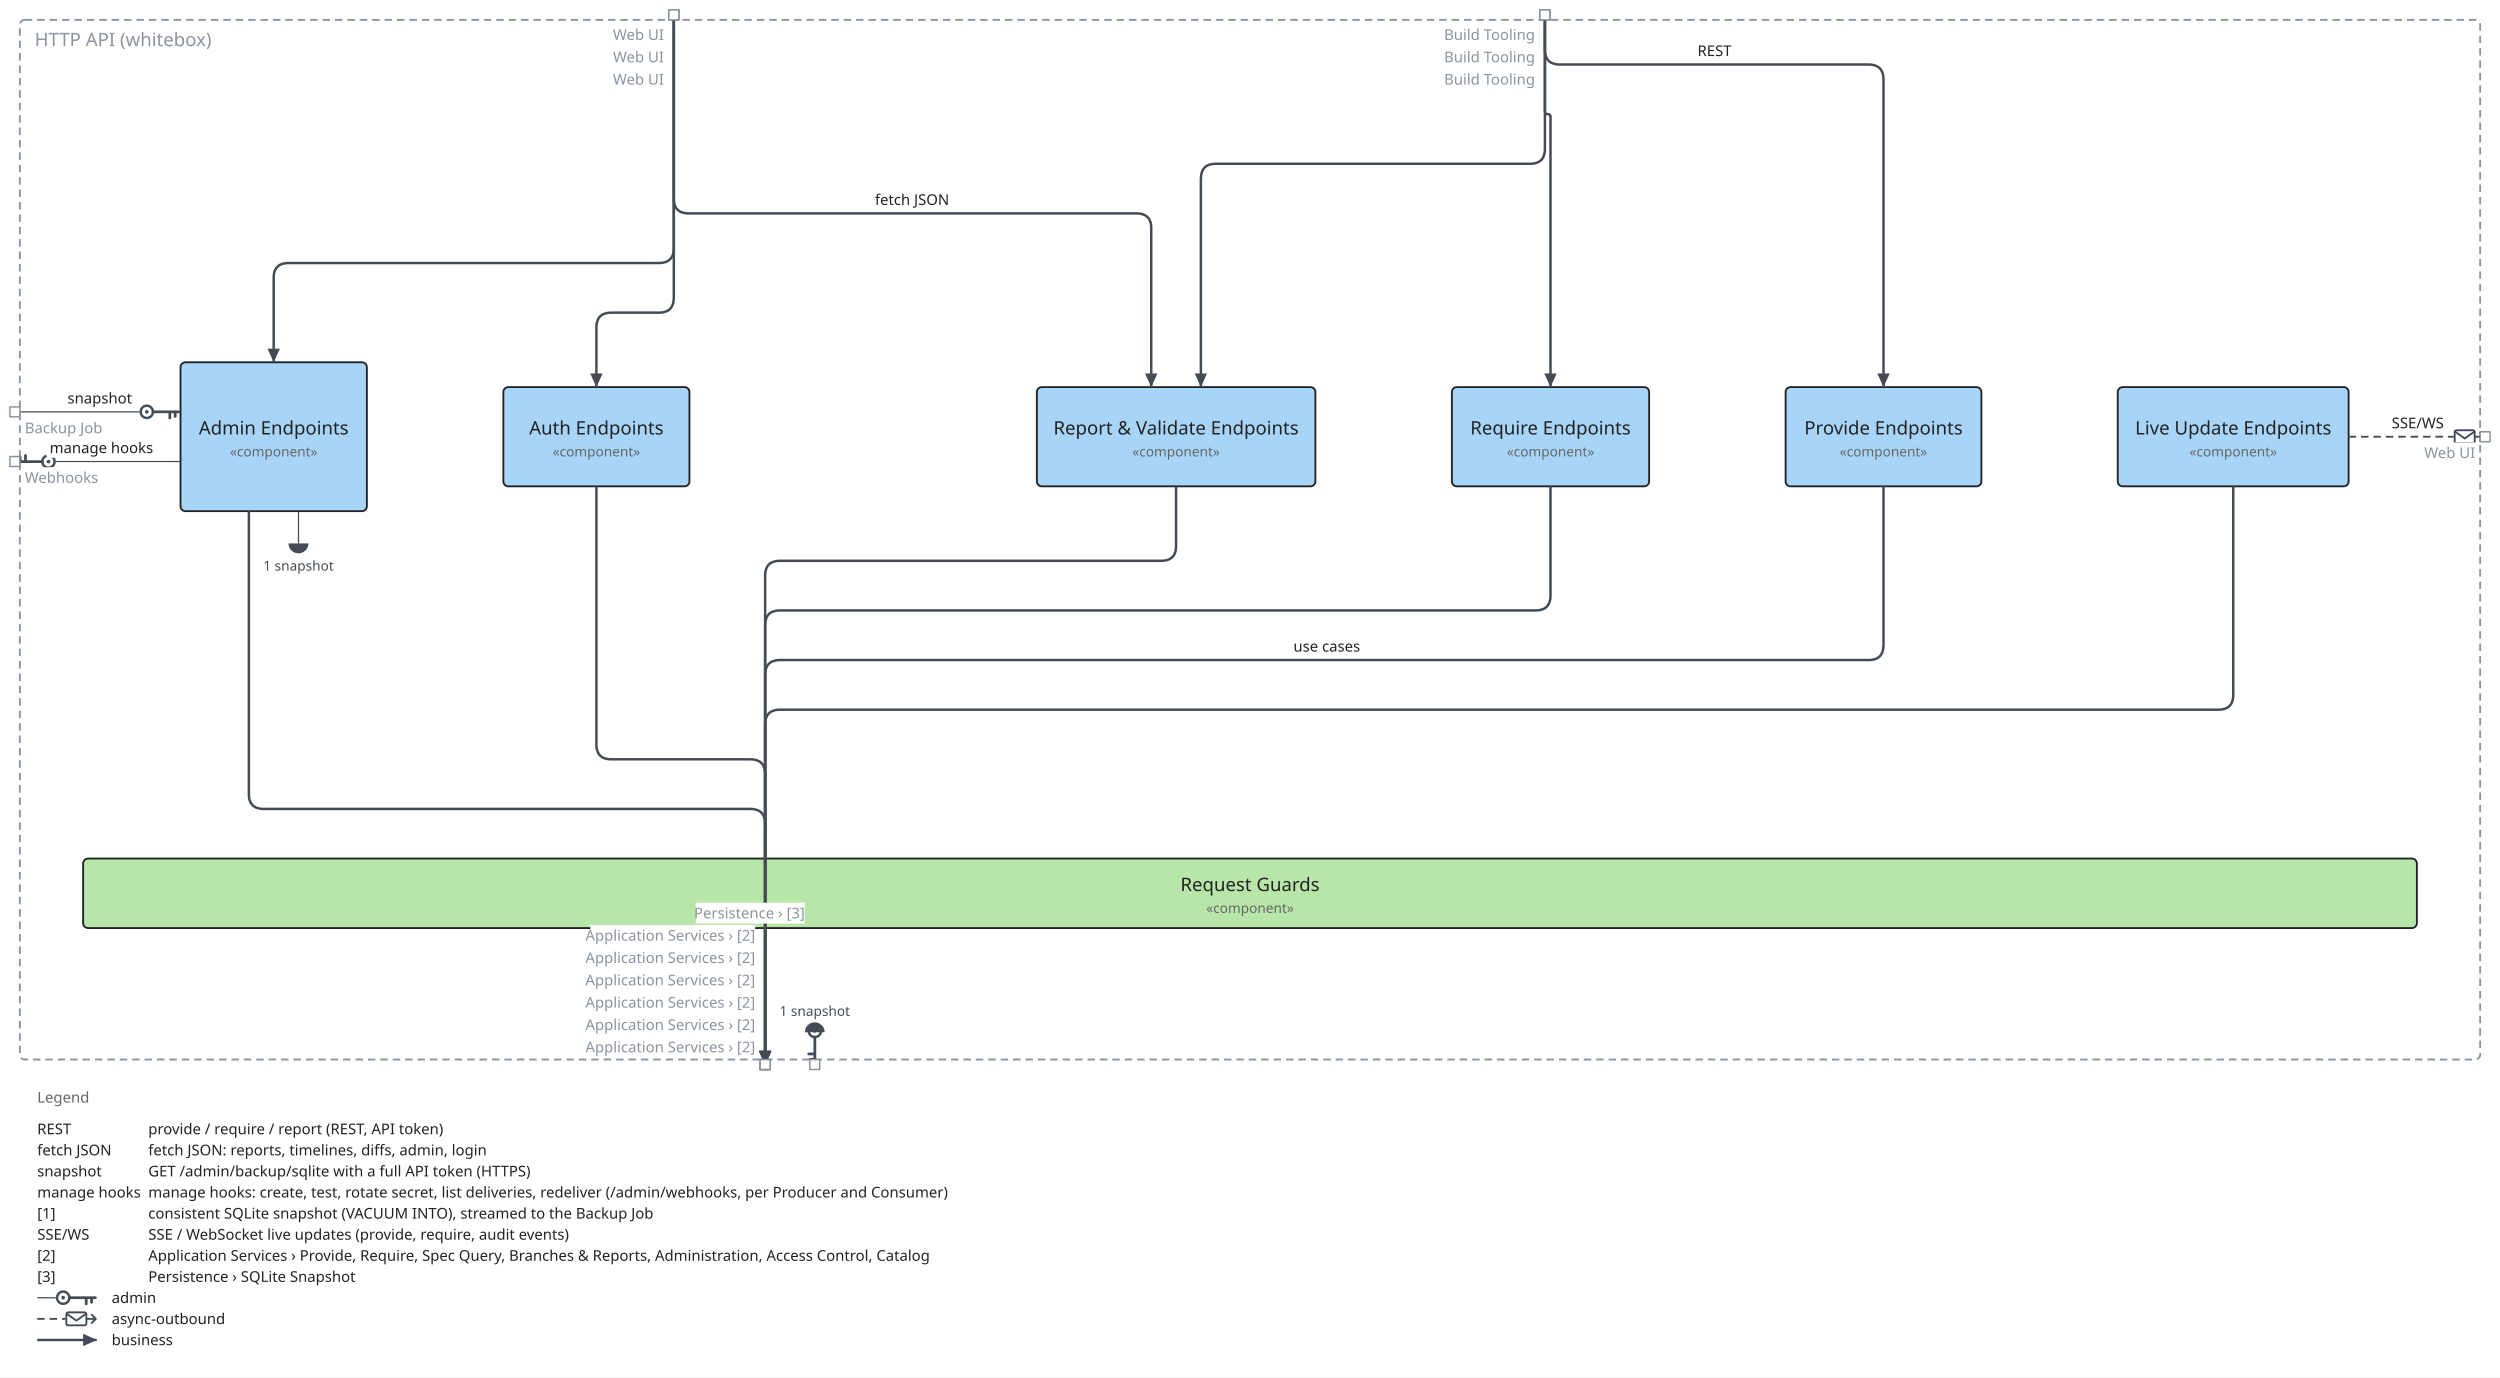
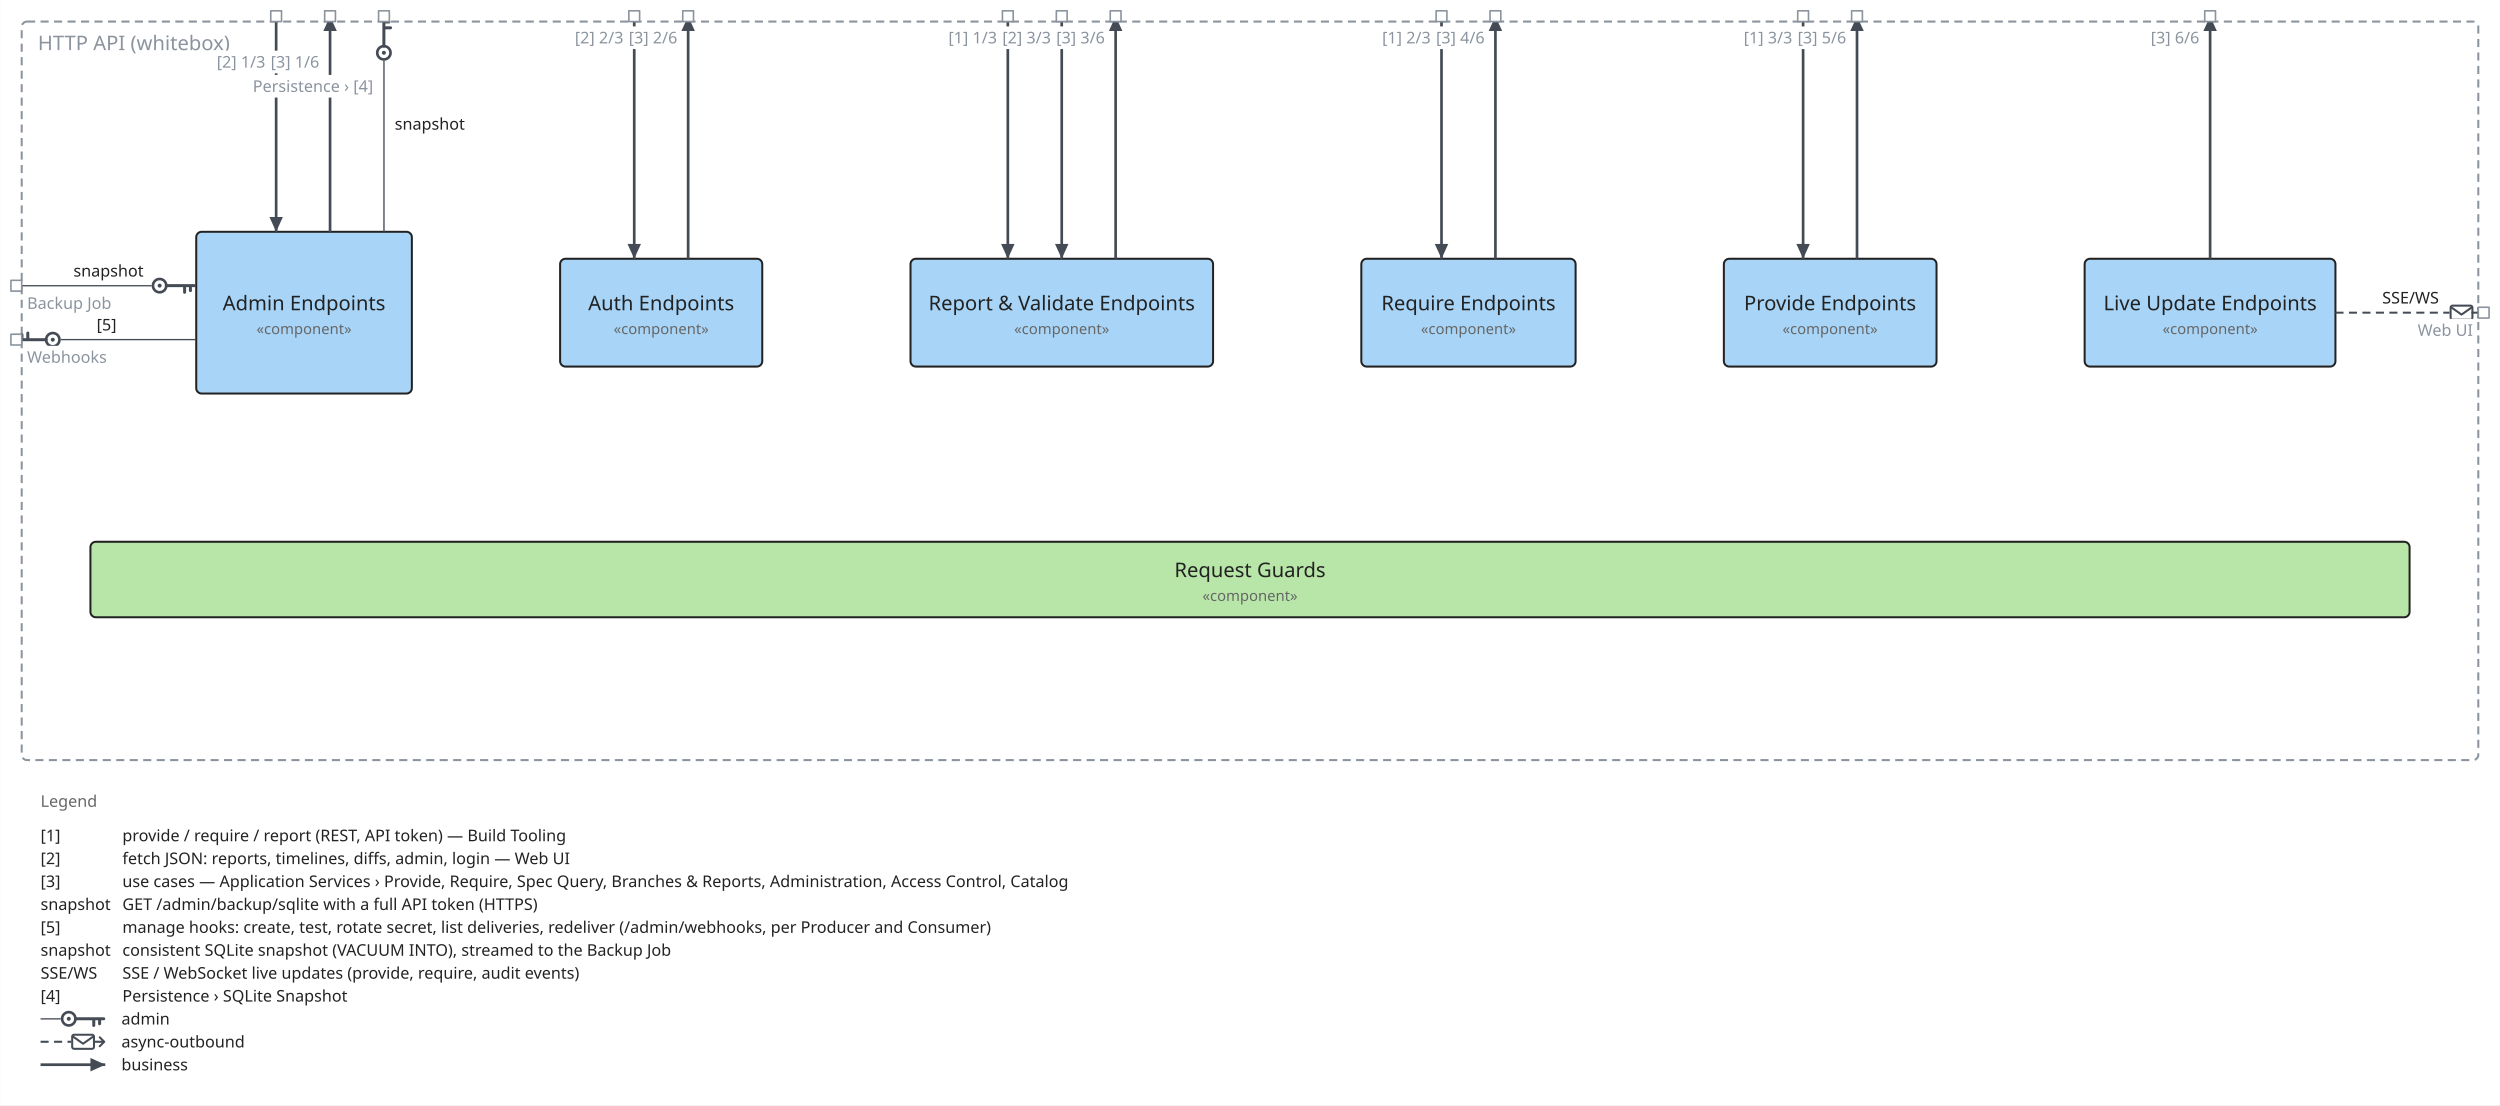
- <svg xmlns="http://www.w3.org/2000/svg" width="2015" height="1110" viewBox="-12.0 -12.0 2015.0 1110.0">
-   <rect x="-12.0" y="-12.0" width="2015.0" height="1110.0" fill="#ffffff" />
-   <rect x="4.0" y="4.0" width="1983.0" height="838.0" rx="4.0" fill="none" stroke="#8a939e" stroke-width="1.5" stroke-linejoin="round" stroke-dasharray="6 4" />
+ <svg xmlns="http://www.w3.org/2000/svg" width="1855" height="820" viewBox="-12.0 -12.0 1854.8 820.0">
+   <rect x="-12.0" y="-12.0" width="1854.8" height="820.0" fill="#ffffff" />
+   <rect x="4.0" y="4.0" width="1822.8" height="548.0" rx="4.0" fill="none" stroke="#8a939e" stroke-width="1.5" stroke-linejoin="round" stroke-dasharray="6 4" />
  <text x="16.0" y="25.2" font-family="Ubuntu" font-weight="300" font-size="15" text-anchor="start" fill="#8a939e">HTTP API (whitebox)</text>
-   <rect x="1427.2" y="300.0" width="157.8" height="80.0" rx="4.0" fill="#a8d5f7" stroke="#222222" stroke-width="1.5" stroke-linejoin="round" />
-   <text x="1506.1" y="338.2" font-family="Ubuntu" font-weight="300" font-size="15" text-anchor="middle" fill="#222222">Provide Endpoints</text>
-   <text x="1506.1" y="355.9" font-family="Ubuntu" font-weight="300" font-size="11" text-anchor="middle" fill="#666666">«component»</text>
-   <rect x="1158.2" y="300.0" width="159.0" height="80.0" rx="4.0" fill="#a8d5f7" stroke="#222222" stroke-width="1.5" stroke-linejoin="round" />
-   <text x="1237.7" y="338.2" font-family="Ubuntu" font-weight="300" font-size="15" text-anchor="middle" fill="#222222">Require Endpoints</text>
-   <text x="1237.7" y="355.9" font-family="Ubuntu" font-weight="300" font-size="11" text-anchor="middle" fill="#666666">«component»</text>
-   <rect x="823.7" y="300.0" width="224.5" height="80.0" rx="4.0" fill="#a8d5f7" stroke="#222222" stroke-width="1.5" stroke-linejoin="round" />
-   <text x="935.9" y="338.2" font-family="Ubuntu" font-weight="300" font-size="15" text-anchor="middle" fill="#222222">Report &amp; Validate Endpoints</text>
-   <text x="935.9" y="355.9" font-family="Ubuntu" font-weight="300" font-size="11" text-anchor="middle" fill="#666666">«component»</text>
-   <rect x="1694.9" y="300.0" width="186.1" height="80.0" rx="4.0" fill="#a8d5f7" stroke="#222222" stroke-width="1.5" stroke-linejoin="round" />
-   <text x="1788.0" y="338.2" font-family="Ubuntu" font-weight="300" font-size="15" text-anchor="middle" fill="#222222">Live Update Endpoints</text>
-   <text x="1788.0" y="355.9" font-family="Ubuntu" font-weight="300" font-size="11" text-anchor="middle" fill="#666666">«component»</text>
-   <rect x="133.5" y="280.0" width="150.2" height="120.0" rx="4.0" fill="#a8d5f7" stroke="#222222" stroke-width="1.5" stroke-linejoin="round" />
-   <text x="208.6" y="338.2" font-family="Ubuntu" font-weight="300" font-size="15" text-anchor="middle" fill="#222222">Admin Endpoints</text>
-   <text x="208.6" y="355.9" font-family="Ubuntu" font-weight="300" font-size="11" text-anchor="middle" fill="#666666">«component»</text>
-   <rect x="393.7" y="300.0" width="150.0" height="80.0" rx="4.0" fill="#a8d5f7" stroke="#222222" stroke-width="1.5" stroke-linejoin="round" />
-   <text x="468.7" y="338.2" font-family="Ubuntu" font-weight="300" font-size="15" text-anchor="middle" fill="#222222">Auth Endpoints</text>
-   <text x="468.7" y="355.9" font-family="Ubuntu" font-weight="300" font-size="11" text-anchor="middle" fill="#666666">«component»</text>
-   <rect x="55.0" y="680.0" width="1881.0" height="56.0" rx="4.0" fill="#b8e6a8" stroke="#222222" stroke-width="1.5" stroke-linejoin="round" />
-   <text x="995.5" y="706.2" font-family="Ubuntu" font-weight="300" font-size="15" text-anchor="middle" fill="#222222">Request Guards</text>
-   <text x="995.5" y="723.8" font-family="Ubuntu" font-weight="300" font-size="11" text-anchor="middle" fill="#666666">«component»</text>
-   <polygon points="1506.1,300.0 1501.1,289.0 1511.1,289.0" fill="#444b55" />
-   <polyline points="1506.1,300.0 1506.1,52.0 1505.9,49.7 1505.6,47.7 1505.0,45.9 1504.1,44.3 1503.1,43.0 1501.7,41.9 1500.2,41.1 1498.4,40.5 1496.3,40.1 1494.1,40.0 1245.2,40.0 1242.9,39.9 1240.9,39.5 1239.1,38.9 1237.5,38.1 1236.2,37.0 1235.1,35.7 1234.3,34.1 1233.7,32.3 1233.3,30.3 1233.2,28.0 1233.2,0.0" fill="none" stroke="#444b55" stroke-width="2" stroke-linejoin="round" />
-   <rect x="1229.2" y="-4.0" width="8.0" height="8.0" rx="0.0" fill="#ffffff" stroke="#8a939e" stroke-width="1.2" stroke-linejoin="round" />
-   <polygon points="1237.7,300.0 1232.7,289.0 1242.7,289.0" fill="#444b55" />
-   <polyline points="1237.7,300.0 1237.7,82.2 1237.7,81.8 1237.6,81.4 1237.5,81.1 1237.3,80.8 1237.1,80.6 1236.9,80.4 1236.6,80.2 1236.3,80.1 1235.9,80.0 1235.5,80.0 1235.5,80.0 1235.0,80.0 1234.7,79.9 1234.3,79.8 1234.0,79.6 1233.8,79.4 1233.6,79.2 1233.4,78.9 1233.3,78.6 1233.2,78.2 1233.2,77.8 1233.2,0.0" fill="none" stroke="#444b55" stroke-width="2" stroke-linejoin="round" />
-   <rect x="1229.2" y="-4.0" width="8.0" height="8.0" rx="0.0" fill="#ffffff" stroke="#8a939e" stroke-width="1.2" stroke-linejoin="round" />
-   <polygon points="955.9,300.0 950.9,289.0 960.9,289.0" fill="#444b55" />
-   <polyline points="955.9,300.0 955.9,132.0 956.1,129.7 956.4,127.7 957.0,125.9 957.9,124.3 958.9,123.0 960.3,121.9 961.8,121.1 963.6,120.5 965.7,120.1 967.9,120.0 1221.2,120.0 1223.5,119.9 1225.5,119.5 1227.3,118.9 1228.9,118.1 1230.2,117.0 1231.3,115.7 1232.1,114.1 1232.7,112.3 1233.1,110.3 1233.2,108.0 1233.2,0.0" fill="none" stroke="#444b55" stroke-width="2" stroke-linejoin="round" />
-   <rect x="1229.2" y="-4.0" width="8.0" height="8.0" rx="0.0" fill="#ffffff" stroke="#8a939e" stroke-width="1.2" stroke-linejoin="round" />
-   <polygon points="915.9,300.0 910.9,289.0 920.9,289.0" fill="#444b55" />
-   <polyline points="915.9,300.0 915.9,172.0 915.8,169.7 915.5,167.7 914.9,165.9 914.0,164.3 912.9,163.0 911.6,161.9 910.1,161.1 908.3,160.5 906.2,160.1 903.9,160.0 543.1,160.0 540.8,159.9 538.7,159.5 536.9,158.9 535.4,158.1 534.1,157.0 533.0,155.7 532.1,154.1 531.5,152.3 531.2,150.3 531.1,148.0 531.1,0.0" fill="none" stroke="#444b55" stroke-width="2" stroke-linejoin="round" />
-   <rect x="527.1" y="-4.0" width="8.0" height="8.0" rx="0.0" fill="#ffffff" stroke="#8a939e" stroke-width="1.2" stroke-linejoin="round" />
-   <polygon points="208.6,280.0 203.6,269.0 213.6,269.0" fill="#444b55" />
-   <polyline points="208.6,280.0 208.6,212.0 208.7,209.7 209.0,207.7 209.6,205.9 210.5,204.3 211.6,203.0 212.9,201.9 214.4,201.1 216.2,200.5 218.3,200.1 220.6,200.0 519.1,200.0 521.3,199.9 523.4,199.5 525.2,198.9 526.7,198.1 528.1,197.0 529.1,195.7 530.0,194.1 530.6,192.3 530.9,190.3 531.1,188.0 531.1,0.0" fill="none" stroke="#444b55" stroke-width="2" stroke-linejoin="round" />
-   <rect x="527.1" y="-4.0" width="8.0" height="8.0" rx="0.0" fill="#ffffff" stroke="#8a939e" stroke-width="1.2" stroke-linejoin="round" />
-   <polygon points="468.7,300.0 463.7,289.0 473.7,289.0" fill="#444b55" />
-   <polyline points="468.7,300.0 468.7,252.0 468.8,249.7 469.2,247.7 469.8,245.9 470.6,244.3 471.7,243.0 473.0,241.9 474.5,241.1 476.4,240.5 478.4,240.1 480.7,240.0 519.1,240.0 521.3,239.9 523.4,239.5 525.2,238.9 526.7,238.1 528.1,237.0 529.1,235.7 530.0,234.1 530.6,232.3 530.9,230.3 531.1,228.0 531.1,0.0" fill="none" stroke="#444b55" stroke-width="2" stroke-linejoin="round" />
-   <rect x="527.1" y="-4.0" width="8.0" height="8.0" rx="0.0" fill="#ffffff" stroke="#8a939e" stroke-width="1.2" stroke-linejoin="round" />
-   <polygon points="604.7,846.0 599.7,835.0 609.7,835.0" fill="#444b55" />
-   <polyline points="1506.1,380.0 1506.1,508.0 1505.9,510.3 1505.6,512.3 1505.0,514.1 1504.1,515.7 1503.1,517.0 1501.7,518.1 1500.2,518.9 1498.4,519.5 1496.3,519.9 1494.1,520.0 616.7,520.0 614.4,520.1 612.4,520.5 610.6,521.1 609.0,521.9 607.7,523.0 606.6,524.3 605.8,525.9 605.2,527.7 604.8,529.7 604.7,532.0 604.7,846.0" fill="none" stroke="#444b55" stroke-width="2" stroke-linejoin="round" />
-   <rect x="600.7" y="842.0" width="8.0" height="8.0" rx="0.0" fill="#ffffff" stroke="#8a939e" stroke-width="1.2" stroke-linejoin="round" />
-   <polygon points="604.7,846.0 599.7,835.0 609.7,835.0" fill="#444b55" />
-   <polyline points="1237.7,380.0 1237.7,468.0 1237.6,470.3 1237.2,472.3 1236.6,474.1 1235.8,475.7 1234.7,477.0 1233.4,478.1 1231.8,478.9 1230.0,479.5 1228.0,479.9 1225.7,480.0 616.7,480.0 614.4,480.1 612.4,480.5 610.6,481.1 609.0,481.9 607.7,483.0 606.6,484.3 605.8,485.9 605.2,487.7 604.8,489.7 604.7,492.0 604.7,846.0" fill="none" stroke="#444b55" stroke-width="2" stroke-linejoin="round" />
-   <rect x="600.7" y="842.0" width="8.0" height="8.0" rx="0.0" fill="#ffffff" stroke="#8a939e" stroke-width="1.2" stroke-linejoin="round" />
-   <polygon points="604.7,846.0 599.7,835.0 609.7,835.0" fill="#444b55" />
-   <polyline points="935.9,380.0 935.9,428.0 935.8,430.3 935.5,432.3 934.9,434.1 934.0,435.7 932.9,437.0 931.6,438.1 930.1,438.9 928.3,439.5 926.2,439.9 923.9,440.0 616.7,440.0 614.4,440.1 612.4,440.5 610.6,441.1 609.0,441.9 607.7,443.0 606.6,444.3 605.8,445.9 605.2,447.7 604.8,449.7 604.7,452.0 604.7,846.0" fill="none" stroke="#444b55" stroke-width="2" stroke-linejoin="round" />
-   <rect x="600.7" y="842.0" width="8.0" height="8.0" rx="0.0" fill="#ffffff" stroke="#8a939e" stroke-width="1.2" stroke-linejoin="round" />
-   <polygon points="604.7,846.0 599.7,835.0 609.7,835.0" fill="#444b55" />
-   <polyline points="1788.0,380.0 1788.0,548.0 1787.9,550.3 1787.5,552.3 1786.9,554.1 1786.1,555.7 1785.0,557.0 1783.7,558.1 1782.1,558.9 1780.3,559.5 1778.3,559.9 1776.0,560.0 616.7,560.0 614.4,560.1 612.4,560.5 610.6,561.1 609.0,561.9 607.7,563.0 606.6,564.3 605.8,565.9 605.2,567.7 604.8,569.7 604.7,572.0 604.7,846.0" fill="none" stroke="#444b55" stroke-width="2" stroke-linejoin="round" />
-   <rect x="600.7" y="842.0" width="8.0" height="8.0" rx="0.0" fill="#ffffff" stroke="#8a939e" stroke-width="1.2" stroke-linejoin="round" />
-   <polygon points="604.7,846.0 599.7,835.0 609.7,835.0" fill="#444b55" />
-   <polyline points="188.6,400.0 188.6,628.0 188.7,630.3 189.0,632.3 189.6,634.1 190.5,635.7 191.6,637.0 192.9,638.1 194.4,638.9 196.2,639.5 198.3,639.9 200.6,640.0 592.7,640.0 595.0,640.1 597.0,640.5 598.8,641.1 600.4,641.9 601.7,643.0 602.8,644.3 603.6,645.9 604.2,647.7 604.6,649.7 604.7,652.0 604.7,846.0" fill="none" stroke="#444b55" stroke-width="2" stroke-linejoin="round" />
-   <rect x="600.7" y="842.0" width="8.0" height="8.0" rx="0.0" fill="#ffffff" stroke="#8a939e" stroke-width="1.2" stroke-linejoin="round" />
-   <polygon points="604.7,846.0 599.7,835.0 609.7,835.0" fill="#444b55" />
-   <polyline points="468.7,380.0 468.7,588.0 468.8,590.3 469.2,592.3 469.8,594.1 470.6,595.7 471.7,597.0 473.0,598.1 474.5,598.9 476.4,599.5 478.4,599.9 480.7,600.0 592.7,600.0 595.0,600.1 597.0,600.5 598.8,601.1 600.4,601.9 601.7,603.0 602.8,604.3 603.6,605.9 604.2,607.7 604.6,609.7 604.7,612.0 604.7,846.0" fill="none" stroke="#444b55" stroke-width="2" stroke-linejoin="round" />
-   <rect x="600.7" y="842.0" width="8.0" height="8.0" rx="0.0" fill="#ffffff" stroke="#8a939e" stroke-width="1.2" stroke-linejoin="round" />
-   <svg x="100.4" y="314.0" width="33.0" height="12.0" viewBox="0.2 1.2 26.7 9.7" preserveAspectRatio="xMidYMid meet" color="#444b55">
+   <rect x="1267.0" y="180.0" width="157.8" height="80.0" rx="4.0" fill="#a8d5f7" stroke="#222222" stroke-width="1.5" stroke-linejoin="round" />
+   <text x="1345.8" y="218.2" font-family="Ubuntu" font-weight="300" font-size="15" text-anchor="middle" fill="#222222">Provide Endpoints</text>
+   <text x="1345.8" y="235.9" font-family="Ubuntu" font-weight="300" font-size="11" text-anchor="middle" fill="#666666">«component»</text>
+   <rect x="998.0" y="180.0" width="159.0" height="80.0" rx="4.0" fill="#a8d5f7" stroke="#222222" stroke-width="1.5" stroke-linejoin="round" />
+   <text x="1077.5" y="218.2" font-family="Ubuntu" font-weight="300" font-size="15" text-anchor="middle" fill="#222222">Require Endpoints</text>
+   <text x="1077.5" y="235.9" font-family="Ubuntu" font-weight="300" font-size="11" text-anchor="middle" fill="#666666">«component»</text>
+   <rect x="663.5" y="180.0" width="224.5" height="80.0" rx="4.0" fill="#a8d5f7" stroke="#222222" stroke-width="1.5" stroke-linejoin="round" />
+   <text x="775.7" y="218.2" font-family="Ubuntu" font-weight="300" font-size="15" text-anchor="middle" fill="#222222">Report &amp; Validate Endpoints</text>
+   <text x="775.7" y="235.9" font-family="Ubuntu" font-weight="300" font-size="11" text-anchor="middle" fill="#666666">«component»</text>
+   <rect x="1534.7" y="180.0" width="186.1" height="80.0" rx="4.0" fill="#a8d5f7" stroke="#222222" stroke-width="1.5" stroke-linejoin="round" />
+   <text x="1627.8" y="218.2" font-family="Ubuntu" font-weight="300" font-size="15" text-anchor="middle" fill="#222222">Live Update Endpoints</text>
+   <text x="1627.8" y="235.9" font-family="Ubuntu" font-weight="300" font-size="11" text-anchor="middle" fill="#666666">«component»</text>
+   <rect x="133.5" y="160.0" width="160.0" height="120.0" rx="4.0" fill="#a8d5f7" stroke="#222222" stroke-width="1.5" stroke-linejoin="round" />
+   <text x="213.5" y="218.2" font-family="Ubuntu" font-weight="300" font-size="15" text-anchor="middle" fill="#222222">Admin Endpoints</text>
+   <text x="213.5" y="235.9" font-family="Ubuntu" font-weight="300" font-size="11" text-anchor="middle" fill="#666666">«component»</text>
+   <rect x="403.5" y="180.0" width="150.0" height="80.0" rx="4.0" fill="#a8d5f7" stroke="#222222" stroke-width="1.5" stroke-linejoin="round" />
+   <text x="478.5" y="218.2" font-family="Ubuntu" font-weight="300" font-size="15" text-anchor="middle" fill="#222222">Auth Endpoints</text>
+   <text x="478.5" y="235.9" font-family="Ubuntu" font-weight="300" font-size="11" text-anchor="middle" fill="#666666">«component»</text>
+   <rect x="55.0" y="390.0" width="1720.8" height="56.0" rx="4.0" fill="#b8e6a8" stroke="#222222" stroke-width="1.5" stroke-linejoin="round" />
+   <text x="915.4" y="416.2" font-family="Ubuntu" font-weight="300" font-size="15" text-anchor="middle" fill="#222222">Request Guards</text>
+   <text x="915.4" y="433.9" font-family="Ubuntu" font-weight="300" font-size="11" text-anchor="middle" fill="#666666">«component»</text>
+   <polygon points="1325.8,180.0 1320.8,169.0 1330.8,169.0" fill="#444b55" />
+   <polyline points="1325.8,180.0 1325.8,0.0" fill="none" stroke="#444b55" stroke-width="2" stroke-linejoin="round" />
+   <rect x="1321.8" y="-4.0" width="8.0" height="8.0" rx="0.0" fill="#ffffff" stroke="#8a939e" stroke-width="1.2" stroke-linejoin="round" />
+   <polygon points="1057.5,180.0 1052.5,169.0 1062.5,169.0" fill="#444b55" />
+   <polyline points="1057.5,180.0 1057.5,0.0" fill="none" stroke="#444b55" stroke-width="2" stroke-linejoin="round" />
+   <rect x="1053.5" y="-4.0" width="8.0" height="8.0" rx="0.0" fill="#ffffff" stroke="#8a939e" stroke-width="1.2" stroke-linejoin="round" />
+   <polygon points="735.7,180.0 730.7,169.0 740.7,169.0" fill="#444b55" />
+   <polyline points="735.7,180.0 735.7,0.0" fill="none" stroke="#444b55" stroke-width="2" stroke-linejoin="round" />
+   <rect x="731.7" y="-4.0" width="8.0" height="8.0" rx="0.0" fill="#ffffff" stroke="#8a939e" stroke-width="1.2" stroke-linejoin="round" />
+   <polygon points="775.7,180.0 770.7,169.0 780.7,169.0" fill="#444b55" />
+   <polyline points="775.7,180.0 775.7,0.0" fill="none" stroke="#444b55" stroke-width="2" stroke-linejoin="round" />
+   <rect x="771.7" y="-4.0" width="8.0" height="8.0" rx="0.0" fill="#ffffff" stroke="#8a939e" stroke-width="1.2" stroke-linejoin="round" />
+   <polygon points="192.8,160.0 187.8,149.0 197.8,149.0" fill="#444b55" />
+   <polyline points="192.8,160.0 192.8,0.0" fill="none" stroke="#444b55" stroke-width="2" stroke-linejoin="round" />
+   <rect x="188.8" y="-4.0" width="8.0" height="8.0" rx="0.0" fill="#ffffff" stroke="#8a939e" stroke-width="1.2" stroke-linejoin="round" />
+   <polygon points="458.5,180.0 453.5,169.0 463.5,169.0" fill="#444b55" />
+   <polyline points="458.5,180.0 458.5,0.0" fill="none" stroke="#444b55" stroke-width="2" stroke-linejoin="round" />
+   <rect x="454.5" y="-4.0" width="8.0" height="8.0" rx="0.0" fill="#ffffff" stroke="#8a939e" stroke-width="1.2" stroke-linejoin="round" />
+   <polygon points="1365.8,0.0 1370.8,11.0 1360.8,11.0" fill="#444b55" />
+   <polyline points="1365.8,180.0 1365.8,0.0" fill="none" stroke="#444b55" stroke-width="2" stroke-linejoin="round" />
+   <rect x="1361.8" y="-4.0" width="8.0" height="8.0" rx="0.0" fill="#ffffff" stroke="#8a939e" stroke-width="1.2" stroke-linejoin="round" />
+   <polygon points="1097.5,0.0 1102.5,11.0 1092.5,11.0" fill="#444b55" />
+   <polyline points="1097.5,180.0 1097.5,0.0" fill="none" stroke="#444b55" stroke-width="2" stroke-linejoin="round" />
+   <rect x="1093.5" y="-4.0" width="8.0" height="8.0" rx="0.0" fill="#ffffff" stroke="#8a939e" stroke-width="1.2" stroke-linejoin="round" />
+   <polygon points="815.7,0.0 820.7,11.0 810.7,11.0" fill="#444b55" />
+   <polyline points="815.7,180.0 815.7,0.0" fill="none" stroke="#444b55" stroke-width="2" stroke-linejoin="round" />
+   <rect x="811.7" y="-4.0" width="8.0" height="8.0" rx="0.0" fill="#ffffff" stroke="#8a939e" stroke-width="1.2" stroke-linejoin="round" />
+   <polygon points="1627.8,0.0 1632.8,11.0 1622.8,11.0" fill="#444b55" />
+   <polyline points="1627.8,180.0 1627.8,0.0" fill="none" stroke="#444b55" stroke-width="2" stroke-linejoin="round" />
+   <rect x="1623.8" y="-4.0" width="8.0" height="8.0" rx="0.0" fill="#ffffff" stroke="#8a939e" stroke-width="1.2" stroke-linejoin="round" />
+   <polygon points="232.8,0.0 237.8,11.0 227.8,11.0" fill="#444b55" />
+   <polyline points="232.8,160.0 232.8,0.0" fill="none" stroke="#444b55" stroke-width="2" stroke-linejoin="round" />
+   <rect x="228.8" y="-4.0" width="8.0" height="8.0" rx="0.0" fill="#ffffff" stroke="#8a939e" stroke-width="1.2" stroke-linejoin="round" />
+   <polygon points="498.5,0.0 503.5,11.0 493.5,11.0" fill="#444b55" />
+   <polyline points="498.5,180.0 498.5,0.0" fill="none" stroke="#444b55" stroke-width="2" stroke-linejoin="round" />
+   <rect x="494.5" y="-4.0" width="8.0" height="8.0" rx="0.0" fill="#ffffff" stroke="#8a939e" stroke-width="1.2" stroke-linejoin="round" />
+   <svg x="100.4" y="194.0" width="33.0" height="12.0" viewBox="0.2 1.2 26.7 9.7" preserveAspectRatio="xMidYMid meet" color="#444b55">
    <circle cx="5" cy="6" r="4" fill="none" stroke="currentColor" stroke-width="1.6" />
    <circle cx="5" cy="6" r="1.2" fill="currentColor" />
    <path d="M9 6 H26 M20 6 V10 M23.5 6 V9" fill="none" stroke="currentColor" stroke-width="1.8" stroke-linecap="round" />
  </svg>
-   <polyline points="100.4,320.0 0.0,320.0" fill="none" stroke="#444b55" stroke-width="1" stroke-linejoin="round" />
-   <rect x="-4.0" y="316.0" width="8.0" height="8.0" rx="0.0" fill="#ffffff" stroke="#8a939e" stroke-width="1.2" stroke-linejoin="round" />
-   <g transform="rotate(180.00 16.5 360.0)">
-     <svg x="0.0" y="354.0" width="33.0" height="12.0" viewBox="0.2 1.2 26.7 9.7" preserveAspectRatio="xMidYMid meet" color="#444b55">
+   <polyline points="100.4,200.0 0.0,200.0" fill="none" stroke="#444b55" stroke-width="1" stroke-linejoin="round" />
+   <rect x="-4.0" y="196.0" width="8.0" height="8.0" rx="0.0" fill="#ffffff" stroke="#8a939e" stroke-width="1.2" stroke-linejoin="round" />
+   <g transform="rotate(180.00 16.5 240.0)">
+     <svg x="0.0" y="234.0" width="33.0" height="12.0" viewBox="0.2 1.2 26.7 9.7" preserveAspectRatio="xMidYMid meet" color="#444b55">
      <circle cx="5" cy="6" r="4" fill="none" stroke="currentColor" stroke-width="1.6" />
      <circle cx="5" cy="6" r="1.2" fill="currentColor" />
      <path d="M9 6 H26 M20 6 V10 M23.5 6 V9" fill="none" stroke="currentColor" stroke-width="1.8" stroke-linecap="round" />
    </svg>
  </g>
-   <polyline points="133.5,360.0 33.0,360.0" fill="none" stroke="#444b55" stroke-width="1" stroke-linejoin="round" />
-   <rect x="-4.0" y="356.0" width="8.0" height="8.0" rx="0.0" fill="#ffffff" stroke="#8a939e" stroke-width="1.2" stroke-linejoin="round" />
-   <polyline points="228.6,400.0 228.6,426.0" fill="none" stroke="#444b55" stroke-width="1" stroke-linejoin="round" />
-   <g transform="rotate(90.00 644.7 829.5)">
-     <svg x="628.2" y="823.5" width="33.0" height="12.0" viewBox="0.2 1.2 26.7 9.7" preserveAspectRatio="xMidYMid meet" color="#444b55">
+   <polyline points="133.5,240.0 33.0,240.0" fill="none" stroke="#444b55" stroke-width="1" stroke-linejoin="round" />
+   <rect x="-4.0" y="236.0" width="8.0" height="8.0" rx="0.0" fill="#ffffff" stroke="#8a939e" stroke-width="1.2" stroke-linejoin="round" />
+   <g transform="rotate(-90.00 272.8 16.5)">
+     <svg x="256.2" y="10.5" width="33.0" height="12.0" viewBox="0.2 1.2 26.7 9.7" preserveAspectRatio="xMidYMid meet" color="#444b55">
      <circle cx="5" cy="6" r="4" fill="none" stroke="currentColor" stroke-width="1.6" />
      <circle cx="5" cy="6" r="1.2" fill="currentColor" />
      <path d="M9 6 H26 M20 6 V10 M23.5 6 V9" fill="none" stroke="currentColor" stroke-width="1.8" stroke-linecap="round" />
    </svg>
  </g>
-   <polyline points="644.7,820.0 644.7,820.0" fill="none" stroke="#444b55" stroke-width="1" stroke-linejoin="round" />
-   <polygon points="236.6,426.0 236.5,427.0 236.3,428.1 236.0,429.1 235.5,430.0 234.9,430.9 234.2,431.7 233.4,432.3 232.6,432.9 231.6,433.4 230.6,433.7 229.6,433.9 228.6,434.0 227.5,433.9 226.5,433.7 225.5,433.4 224.6,432.9 223.7,432.3 222.9,431.7 222.2,430.9 221.6,430.0 221.2,429.1 220.8,428.1 220.6,427.0 220.6,426.0" fill="#444b55" />
-   <text x="228.6" y="447.9" font-family="Ubuntu" font-weight="300" font-size="11" text-anchor="middle" fill="#444b55">1 snapshot</text>
-   <polygon points="636.7,820.0 636.8,819.0 637.0,817.9 637.3,816.9 637.8,816.0 638.3,815.1 639.0,814.3 639.8,813.7 640.7,813.1 641.6,812.6 642.6,812.3 643.6,812.1 644.7,812.0 645.7,812.1 646.8,812.3 647.8,812.6 648.7,813.1 649.6,813.7 650.3,814.3 651.0,815.1 651.6,816.0 652.1,816.9 652.4,817.9 652.6,819.0 652.7,820.0" fill="#444b55" />
-   <text x="644.7" y="806.8" font-family="Ubuntu" font-weight="300" font-size="11" text-anchor="middle" fill="#444b55">1 snapshot</text>
-   <rect x="640.7" y="842.0" width="8.0" height="8.0" rx="0.0" fill="#ffffff" stroke="#8a939e" stroke-width="1.2" stroke-linejoin="round" />
-   <svg x="1965.7" y="334.0" width="25.3" height="12.0" viewBox="0.2 1.2 26.6 12.6" preserveAspectRatio="xMidYMid meet" color="#444b55">
+   <polyline points="272.8,160.0 272.8,33.0" fill="none" stroke="#444b55" stroke-width="1" stroke-linejoin="round" />
+   <rect x="268.8" y="-4.0" width="8.0" height="8.0" rx="0.0" fill="#ffffff" stroke="#8a939e" stroke-width="1.2" stroke-linejoin="round" />
+   <svg x="1805.5" y="214.0" width="25.3" height="12.0" viewBox="0.2 1.2 26.6 12.6" preserveAspectRatio="xMidYMid meet" color="#444b55">
    <rect x="1" y="2" width="17" height="11" rx="1.5" fill="none" stroke="currentColor" stroke-width="1.6" />
    <path d="M1 3 L9.5 9 L18 3" fill="none" stroke="currentColor" stroke-width="1.6" stroke-linejoin="round" />
    <path d="M18 7.5 H26 M22.5 4 L26 7.5 L22.5 11" fill="none" stroke="currentColor" stroke-width="1.6" stroke-linecap="round" stroke-linejoin="round" />
  </svg>
-   <polyline points="1881.0,340.0 1965.7,340.0" fill="none" stroke="#444b55" stroke-width="1.5" stroke-linejoin="round" stroke-dasharray="6 4" />
-   <rect x="1987.0" y="336.0" width="8.0" height="8.0" rx="0.0" fill="#ffffff" stroke="#8a939e" stroke-width="1.2" stroke-linejoin="round" />
-   <rect x="1155.1" y="7.6" width="70.2" height="16.8" rx="0.0" fill="#ffffff" />
-   <text x="1225.2" y="20.2" font-family="Ubuntu" font-weight="300" font-size="12" text-anchor="end" fill="#8a939e">Build Tooling</text>
-   <rect x="1353.2" y="21.0" width="32.9" height="16.0" rx="3.0" fill="#ffffff" />
-   <text x="1356.2" y="33.2" font-family="Ubuntu" font-weight="300" font-size="12" text-anchor="start" fill="#222222">REST</text>
-   <rect x="1155.1" y="25.6" width="70.2" height="16.8" rx="0.0" fill="#ffffff" />
-   <text x="1225.2" y="38.2" font-family="Ubuntu" font-weight="300" font-size="12" text-anchor="end" fill="#8a939e">Build Tooling</text>
-   <rect x="1155.1" y="43.6" width="70.2" height="16.8" rx="0.0" fill="#ffffff" />
-   <text x="1225.2" y="56.2" font-family="Ubuntu" font-weight="300" font-size="12" text-anchor="end" fill="#8a939e">Build Tooling</text>
-   <rect x="484.6" y="7.6" width="38.5" height="16.8" rx="0.0" fill="#ffffff" />
-   <text x="523.1" y="20.2" font-family="Ubuntu" font-weight="300" font-size="12" text-anchor="end" fill="#8a939e">Web UI</text>
-   <rect x="690.2" y="141.0" width="66.7" height="16.0" rx="3.0" fill="#ffffff" />
-   <text x="693.2" y="153.2" font-family="Ubuntu" font-weight="300" font-size="12" text-anchor="start" fill="#222222">fetch JSON</text>
-   <rect x="484.6" y="25.6" width="38.5" height="16.8" rx="0.0" fill="#ffffff" />
-   <text x="523.1" y="38.2" font-family="Ubuntu" font-weight="300" font-size="12" text-anchor="end" fill="#8a939e">Web UI</text>
-   <rect x="484.6" y="43.6" width="38.5" height="16.8" rx="0.0" fill="#ffffff" />
-   <text x="523.1" y="56.2" font-family="Ubuntu" font-weight="300" font-size="12" text-anchor="end" fill="#8a939e">Web UI</text>
-   <rect x="463.8" y="823.6" width="132.9" height="16.8" rx="0.0" fill="#ffffff" />
-   <text x="596.7" y="836.2" font-family="Ubuntu" font-weight="300" font-size="12" text-anchor="end" fill="#8a939e">Application Services › [2]</text>
-   <rect x="1027.5" y="501.0" width="55.8" height="16.0" rx="3.0" fill="#ffffff" />
-   <text x="1030.5" y="513.2" font-family="Ubuntu" font-weight="300" font-size="12" text-anchor="start" fill="#222222">use cases</text>
-   <rect x="463.8" y="805.6" width="132.9" height="16.8" rx="0.0" fill="#ffffff" />
-   <text x="596.7" y="818.2" font-family="Ubuntu" font-weight="300" font-size="12" text-anchor="end" fill="#8a939e">Application Services › [2]</text>
-   <rect x="463.8" y="787.6" width="132.9" height="16.8" rx="0.0" fill="#ffffff" />
-   <text x="596.7" y="800.2" font-family="Ubuntu" font-weight="300" font-size="12" text-anchor="end" fill="#8a939e">Application Services › [2]</text>
-   <rect x="463.8" y="769.6" width="132.9" height="16.8" rx="0.0" fill="#ffffff" />
-   <text x="596.7" y="782.2" font-family="Ubuntu" font-weight="300" font-size="12" text-anchor="end" fill="#8a939e">Application Services › [2]</text>
-   <rect x="463.8" y="751.6" width="132.9" height="16.8" rx="0.0" fill="#ffffff" />
-   <text x="596.7" y="764.2" font-family="Ubuntu" font-weight="300" font-size="12" text-anchor="end" fill="#8a939e">Application Services › [2]</text>
-   <rect x="463.8" y="733.6" width="132.9" height="16.8" rx="0.0" fill="#ffffff" />
-   <text x="596.7" y="746.2" font-family="Ubuntu" font-weight="300" font-size="12" text-anchor="end" fill="#8a939e">Application Services › [2]</text>
-   <rect x="8.0" y="324.6" width="61.5" height="16.8" rx="0.0" fill="#ffffff" />
-   <text x="8.0" y="337.2" font-family="Ubuntu" font-weight="300" font-size="12" text-anchor="start" fill="#8a939e">Backup Job</text>
-   <rect x="39.4" y="301.0" width="54.7" height="16.0" rx="3.0" fill="#ffffff" />
-   <text x="42.4" y="313.2" font-family="Ubuntu" font-weight="300" font-size="12" text-anchor="start" fill="#222222">snapshot</text>
-   <rect x="8.0" y="364.6" width="56.5" height="16.8" rx="0.0" fill="#ffffff" />
-   <text x="8.0" y="377.2" font-family="Ubuntu" font-weight="300" font-size="12" text-anchor="start" fill="#8a939e">Webhooks</text>
-   <rect x="25.0" y="341.0" width="83.5" height="16.0" rx="3.0" fill="#ffffff" />
-   <text x="28.0" y="353.2" font-family="Ubuntu" font-weight="300" font-size="12" text-anchor="start" fill="#222222">manage hooks</text>
-   <rect x="548.8" y="715.6" width="87.9" height="16.8" rx="0.0" fill="#ffffff" />
-   <text x="636.7" y="728.2" font-family="Ubuntu" font-weight="300" font-size="12" text-anchor="end" fill="#8a939e">Persistence › [3]</text>
-   <rect x="1944.5" y="344.6" width="38.5" height="16.8" rx="0.0" fill="#ffffff" />
-   <text x="1983.0" y="357.2" font-family="Ubuntu" font-weight="300" font-size="12" text-anchor="end" fill="#8a939e">Web UI</text>
-   <rect x="1912.7" y="321.0" width="46.6" height="16.0" rx="3.0" fill="#ffffff" />
-   <text x="1915.7" y="333.2" font-family="Ubuntu" font-weight="300" font-size="12" text-anchor="start" fill="#222222">SSE/WS</text>
-   <text x="18.0" y="876.7" font-family="Ubuntu" font-weight="300" font-size="12" text-anchor="start" fill="#666666">Legend</text>
-   <text x="18.0" y="902.2" font-family="Ubuntu" font-weight="300" font-size="12" text-anchor="start" fill="#222222">REST</text>
-   <text x="107.5" y="902.2" font-family="Ubuntu" font-weight="300" font-size="12" text-anchor="start" fill="#222222">provide / require / report (REST, API token)</text>
-   <text x="18.0" y="919.2" font-family="Ubuntu" font-weight="300" font-size="12" text-anchor="start" fill="#222222">fetch JSON</text>
-   <text x="107.5" y="919.2" font-family="Ubuntu" font-weight="300" font-size="12" text-anchor="start" fill="#222222">fetch JSON: reports, timelines, diffs, admin, login</text>
-   <text x="18.0" y="936.2" font-family="Ubuntu" font-weight="300" font-size="12" text-anchor="start" fill="#222222">snapshot</text>
-   <text x="107.5" y="936.2" font-family="Ubuntu" font-weight="300" font-size="12" text-anchor="start" fill="#222222">GET /admin/backup/sqlite with a full API token (HTTPS)</text>
-   <text x="18.0" y="953.2" font-family="Ubuntu" font-weight="300" font-size="12" text-anchor="start" fill="#222222">manage hooks</text>
-   <text x="107.5" y="953.2" font-family="Ubuntu" font-weight="300" font-size="12" text-anchor="start" fill="#222222">manage hooks: create, test, rotate secret, list deliveries, redeliver (/admin/webhooks, per Producer and Consumer)</text>
-   <text x="18.0" y="970.2" font-family="Ubuntu" font-weight="300" font-size="12" text-anchor="start" fill="#222222">[1]</text>
-   <text x="107.5" y="970.2" font-family="Ubuntu" font-weight="300" font-size="12" text-anchor="start" fill="#222222">consistent SQLite snapshot (VACUUM INTO), streamed to the Backup Job</text>
-   <text x="18.0" y="987.2" font-family="Ubuntu" font-weight="300" font-size="12" text-anchor="start" fill="#222222">SSE/WS</text>
-   <text x="107.5" y="987.2" font-family="Ubuntu" font-weight="300" font-size="12" text-anchor="start" fill="#222222">SSE / WebSocket live updates (provide, require, audit events)</text>
-   <text x="18.0" y="1004.2" font-family="Ubuntu" font-weight="300" font-size="12" text-anchor="start" fill="#222222">[2]</text>
-   <text x="107.5" y="1004.2" font-family="Ubuntu" font-weight="300" font-size="12" text-anchor="start" fill="#222222">Application Services › Provide, Require, Spec Query, Branches &amp; Reports, Administration, Access Control, Catalog</text>
-   <text x="18.0" y="1021.2" font-family="Ubuntu" font-weight="300" font-size="12" text-anchor="start" fill="#222222">[3]</text>
-   <text x="107.5" y="1021.2" font-family="Ubuntu" font-weight="300" font-size="12" text-anchor="start" fill="#222222">Persistence › SQLite Snapshot</text>
-   <svg x="33.0" y="1028.0" width="33.0" height="12.0" viewBox="0.2 1.2 26.7 9.7" preserveAspectRatio="xMidYMid meet" color="#444b55">
+   <polyline points="1720.8,220.0 1805.5,220.0" fill="none" stroke="#444b55" stroke-width="1.5" stroke-linejoin="round" stroke-dasharray="6 4" />
+   <rect x="1826.8" y="216.0" width="8.0" height="8.0" rx="0.0" fill="#ffffff" stroke="#8a939e" stroke-width="1.2" stroke-linejoin="round" />
+   <rect x="1283.1" y="7.6" width="34.8" height="16.8" rx="0.0" fill="#ffffff" />
+   <text x="1317.8" y="20.2" font-family="Ubuntu" font-weight="300" font-size="12" text-anchor="end" fill="#8a939e">[1] 3/3</text>
+   <rect x="1014.7" y="7.6" width="34.8" height="16.8" rx="0.0" fill="#ffffff" />
+   <text x="1049.5" y="20.2" font-family="Ubuntu" font-weight="300" font-size="12" text-anchor="end" fill="#8a939e">[1] 2/3</text>
+   <rect x="692.9" y="7.6" width="34.8" height="16.8" rx="0.0" fill="#ffffff" />
+   <text x="727.7" y="20.2" font-family="Ubuntu" font-weight="300" font-size="12" text-anchor="end" fill="#8a939e">[1] 1/3</text>
+   <rect x="732.9" y="7.6" width="34.8" height="16.8" rx="0.0" fill="#ffffff" />
+   <text x="767.7" y="20.2" font-family="Ubuntu" font-weight="300" font-size="12" text-anchor="end" fill="#8a939e">[2] 3/3</text>
+   <rect x="150.0" y="25.6" width="34.8" height="16.8" rx="0.0" fill="#ffffff" />
+   <text x="184.8" y="38.2" font-family="Ubuntu" font-weight="300" font-size="12" text-anchor="end" fill="#8a939e">[2] 1/3</text>
+   <rect x="415.7" y="7.6" width="34.8" height="16.8" rx="0.0" fill="#ffffff" />
+   <text x="450.5" y="20.2" font-family="Ubuntu" font-weight="300" font-size="12" text-anchor="end" fill="#8a939e">[2] 2/3</text>
+   <rect x="1323.1" y="7.6" width="34.8" height="16.8" rx="0.0" fill="#ffffff" />
+   <text x="1357.8" y="20.2" font-family="Ubuntu" font-weight="300" font-size="12" text-anchor="end" fill="#8a939e">[3] 5/6</text>
+   <rect x="1054.7" y="7.6" width="34.8" height="16.8" rx="0.0" fill="#ffffff" />
+   <text x="1089.5" y="20.2" font-family="Ubuntu" font-weight="300" font-size="12" text-anchor="end" fill="#8a939e">[3] 4/6</text>
+   <rect x="772.9" y="7.6" width="34.8" height="16.8" rx="0.0" fill="#ffffff" />
+   <text x="807.7" y="20.2" font-family="Ubuntu" font-weight="300" font-size="12" text-anchor="end" fill="#8a939e">[3] 3/6</text>
+   <rect x="1585.0" y="7.6" width="34.8" height="16.8" rx="0.0" fill="#ffffff" />
+   <text x="1619.8" y="20.2" font-family="Ubuntu" font-weight="300" font-size="12" text-anchor="end" fill="#8a939e">[3] 6/6</text>
+   <rect x="190.0" y="25.6" width="34.8" height="16.8" rx="0.0" fill="#ffffff" />
+   <text x="224.8" y="38.2" font-family="Ubuntu" font-weight="300" font-size="12" text-anchor="end" fill="#8a939e">[3] 1/6</text>
+   <rect x="455.7" y="7.6" width="34.8" height="16.8" rx="0.0" fill="#ffffff" />
+   <text x="490.5" y="20.2" font-family="Ubuntu" font-weight="300" font-size="12" text-anchor="end" fill="#8a939e">[3] 2/6</text>
+   <rect x="8.0" y="204.6" width="61.5" height="16.8" rx="0.0" fill="#ffffff" />
+   <text x="8.0" y="217.2" font-family="Ubuntu" font-weight="300" font-size="12" text-anchor="start" fill="#8a939e">Backup Job</text>
+   <rect x="39.4" y="181.0" width="54.7" height="16.0" rx="3.0" fill="#ffffff" />
+   <text x="42.4" y="193.2" font-family="Ubuntu" font-weight="300" font-size="12" text-anchor="start" fill="#222222">snapshot</text>
+   <rect x="8.0" y="244.6" width="56.5" height="16.8" rx="0.0" fill="#ffffff" />
+   <text x="8.0" y="257.2" font-family="Ubuntu" font-weight="300" font-size="12" text-anchor="start" fill="#8a939e">Webhooks</text>
+   <rect x="56.6" y="221.0" width="20.2" height="16.0" rx="3.0" fill="#ffffff" />
+   <text x="59.6" y="233.2" font-family="Ubuntu" font-weight="300" font-size="12" text-anchor="start" fill="#222222">[5]</text>
+   <rect x="176.8" y="43.6" width="87.9" height="16.8" rx="0.0" fill="#ffffff" />
+   <text x="264.8" y="56.2" font-family="Ubuntu" font-weight="300" font-size="12" text-anchor="end" fill="#8a939e">Persistence › [4]</text>
+   <rect x="277.8" y="72.0" width="54.7" height="16.0" rx="3.0" fill="#ffffff" />
+   <text x="280.8" y="84.2" font-family="Ubuntu" font-weight="300" font-size="12" text-anchor="start" fill="#222222">snapshot</text>
+   <rect x="1784.3" y="224.6" width="38.5" height="16.8" rx="0.0" fill="#ffffff" />
+   <text x="1822.8" y="237.2" font-family="Ubuntu" font-weight="300" font-size="12" text-anchor="end" fill="#8a939e">Web UI</text>
+   <rect x="1752.5" y="201.0" width="46.6" height="16.0" rx="3.0" fill="#ffffff" />
+   <text x="1755.5" y="213.2" font-family="Ubuntu" font-weight="300" font-size="12" text-anchor="start" fill="#222222">SSE/WS</text>
+   <text x="18.0" y="586.7" font-family="Ubuntu" font-weight="300" font-size="12" text-anchor="start" fill="#666666">Legend</text>
+   <text x="18.0" y="612.2" font-family="Ubuntu" font-weight="300" font-size="12" text-anchor="start" fill="#222222">[1]</text>
+   <text x="78.7" y="612.2" font-family="Ubuntu" font-weight="300" font-size="12" text-anchor="start" fill="#222222">provide / require / report (REST, API token) — Build Tooling</text>
+   <text x="18.0" y="629.2" font-family="Ubuntu" font-weight="300" font-size="12" text-anchor="start" fill="#222222">[2]</text>
+   <text x="78.7" y="629.2" font-family="Ubuntu" font-weight="300" font-size="12" text-anchor="start" fill="#222222">fetch JSON: reports, timelines, diffs, admin, login — Web UI</text>
+   <text x="18.0" y="646.2" font-family="Ubuntu" font-weight="300" font-size="12" text-anchor="start" fill="#222222">[3]</text>
+   <text x="78.7" y="646.2" font-family="Ubuntu" font-weight="300" font-size="12" text-anchor="start" fill="#222222">use cases — Application Services › Provide, Require, Spec Query, Branches &amp; Reports, Administration, Access Control, Catalog</text>
+   <text x="18.0" y="663.2" font-family="Ubuntu" font-weight="300" font-size="12" text-anchor="start" fill="#222222">snapshot</text>
+   <text x="78.7" y="663.2" font-family="Ubuntu" font-weight="300" font-size="12" text-anchor="start" fill="#222222">GET /admin/backup/sqlite with a full API token (HTTPS)</text>
+   <text x="18.0" y="680.2" font-family="Ubuntu" font-weight="300" font-size="12" text-anchor="start" fill="#222222">[5]</text>
+   <text x="78.7" y="680.2" font-family="Ubuntu" font-weight="300" font-size="12" text-anchor="start" fill="#222222">manage hooks: create, test, rotate secret, list deliveries, redeliver (/admin/webhooks, per Producer and Consumer)</text>
+   <text x="18.0" y="697.2" font-family="Ubuntu" font-weight="300" font-size="12" text-anchor="start" fill="#222222">snapshot</text>
+   <text x="78.7" y="697.2" font-family="Ubuntu" font-weight="300" font-size="12" text-anchor="start" fill="#222222">consistent SQLite snapshot (VACUUM INTO), streamed to the Backup Job</text>
+   <text x="18.0" y="714.2" font-family="Ubuntu" font-weight="300" font-size="12" text-anchor="start" fill="#222222">SSE/WS</text>
+   <text x="78.7" y="714.2" font-family="Ubuntu" font-weight="300" font-size="12" text-anchor="start" fill="#222222">SSE / WebSocket live updates (provide, require, audit events)</text>
+   <text x="18.0" y="731.2" font-family="Ubuntu" font-weight="300" font-size="12" text-anchor="start" fill="#222222">[4]</text>
+   <text x="78.7" y="731.2" font-family="Ubuntu" font-weight="300" font-size="12" text-anchor="start" fill="#222222">Persistence › SQLite Snapshot</text>
+   <svg x="33.0" y="738.0" width="33.0" height="12.0" viewBox="0.2 1.2 26.7 9.7" preserveAspectRatio="xMidYMid meet" color="#444b55">
    <circle cx="5" cy="6" r="4" fill="none" stroke="currentColor" stroke-width="1.6" />
    <circle cx="5" cy="6" r="1.2" fill="currentColor" />
    <path d="M9 6 H26 M20 6 V10 M23.5 6 V9" fill="none" stroke="currentColor" stroke-width="1.8" stroke-linecap="round" />
  </svg>
-   <polyline points="18.0,1034.0 33.0,1034.0" fill="none" stroke="#444b55" stroke-width="1" stroke-linejoin="round" />
-   <text x="78.0" y="1038.2" font-family="Ubuntu" font-weight="300" font-size="12" text-anchor="start" fill="#222222">admin</text>
-   <svg x="40.7" y="1045.0" width="25.3" height="12.0" viewBox="0.2 1.2 26.6 12.6" preserveAspectRatio="xMidYMid meet" color="#444b55">
+   <polyline points="18.0,744.0 33.0,744.0" fill="none" stroke="#444b55" stroke-width="1" stroke-linejoin="round" />
+   <text x="78.0" y="748.2" font-family="Ubuntu" font-weight="300" font-size="12" text-anchor="start" fill="#222222">admin</text>
+   <svg x="40.7" y="755.0" width="25.3" height="12.0" viewBox="0.2 1.2 26.6 12.6" preserveAspectRatio="xMidYMid meet" color="#444b55">
    <rect x="1" y="2" width="17" height="11" rx="1.5" fill="none" stroke="currentColor" stroke-width="1.6" />
    <path d="M1 3 L9.5 9 L18 3" fill="none" stroke="currentColor" stroke-width="1.6" stroke-linejoin="round" />
    <path d="M18 7.5 H26 M22.5 4 L26 7.5 L22.5 11" fill="none" stroke="currentColor" stroke-width="1.6" stroke-linecap="round" stroke-linejoin="round" />
  </svg>
-   <polyline points="18.0,1051.0 40.7,1051.0" fill="none" stroke="#444b55" stroke-width="1.5" stroke-linejoin="round" stroke-dasharray="6 4" />
-   <text x="78.0" y="1055.2" font-family="Ubuntu" font-weight="300" font-size="12" text-anchor="start" fill="#222222">async-outbound</text>
-   <polygon points="66.0,1068.0 55.0,1073.0 55.0,1063.0" fill="#444b55" />
-   <polyline points="18.0,1068.0 66.0,1068.0" fill="none" stroke="#444b55" stroke-width="2" stroke-linejoin="round" />
-   <text x="78.0" y="1072.2" font-family="Ubuntu" font-weight="300" font-size="12" text-anchor="start" fill="#222222">business</text>
+   <polyline points="18.0,761.0 40.7,761.0" fill="none" stroke="#444b55" stroke-width="1.5" stroke-linejoin="round" stroke-dasharray="6 4" />
+   <text x="78.0" y="765.2" font-family="Ubuntu" font-weight="300" font-size="12" text-anchor="start" fill="#222222">async-outbound</text>
+   <polygon points="66.0,778.0 55.0,783.0 55.0,773.0" fill="#444b55" />
+   <polyline points="18.0,778.0 66.0,778.0" fill="none" stroke="#444b55" stroke-width="2" stroke-linejoin="round" />
+   <text x="78.0" y="782.2" font-family="Ubuntu" font-weight="300" font-size="12" text-anchor="start" fill="#222222">business</text>
</svg>
